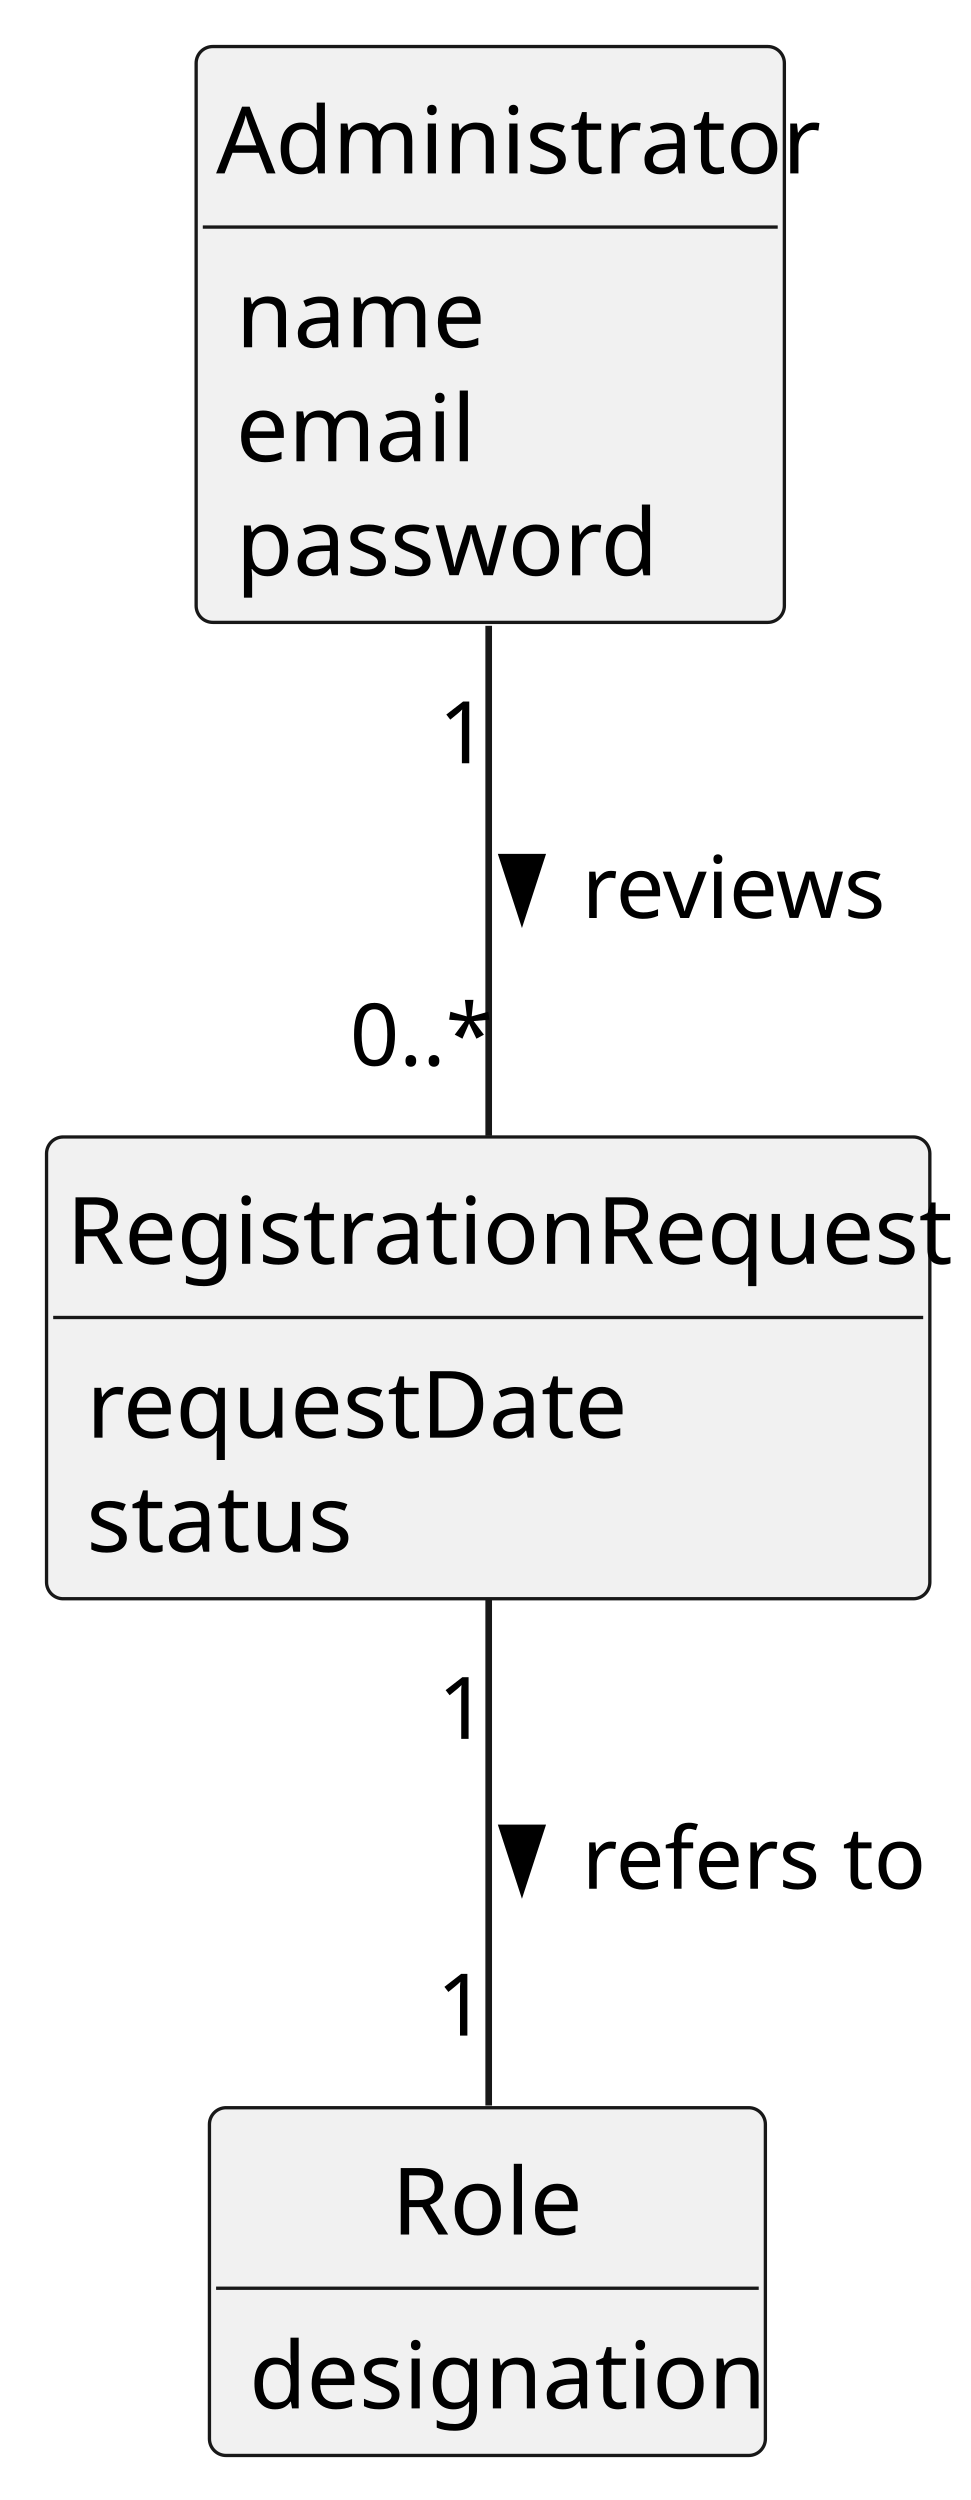
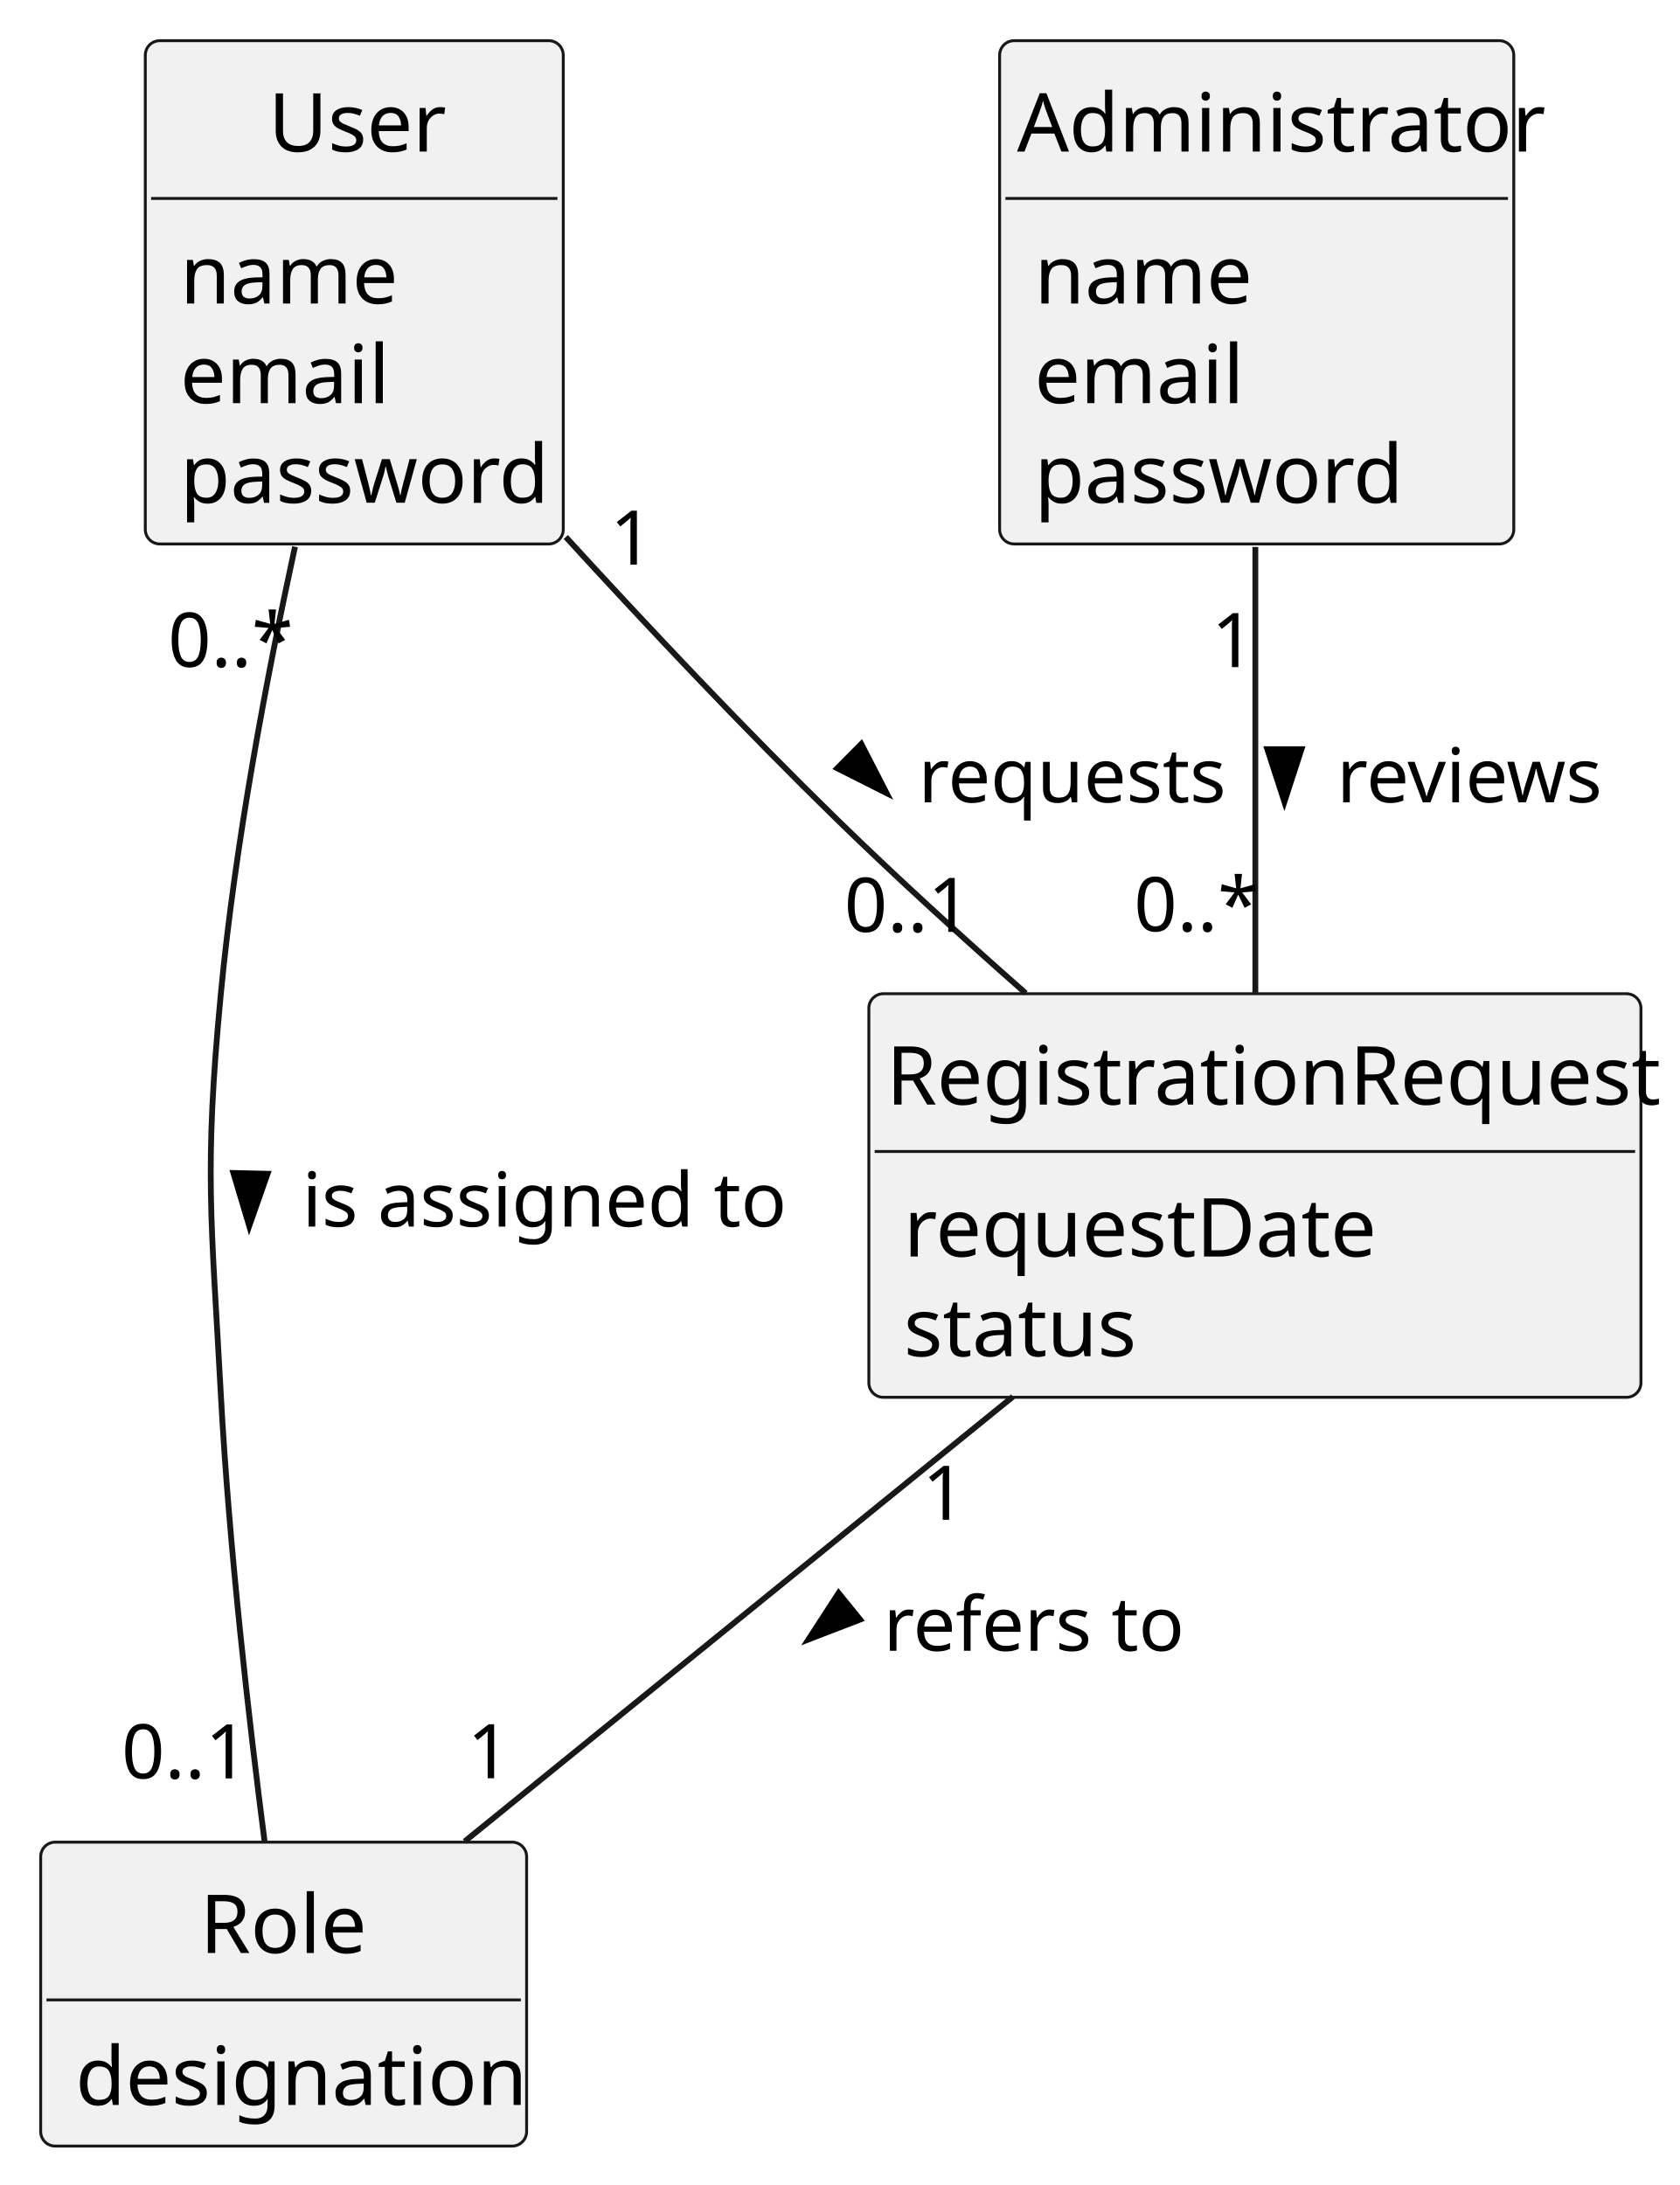
- <svg xmlns="http://www.w3.org/2000/svg" contentStyleType="text/css" data-diagram-type="CLASS" height="376px" preserveAspectRatio="none" style="width:146px;height:376px;background:#FFFFFF;" version="1.1" viewBox="0 0 146 376" width="146px" zoomAndPan="magnify">
+ <svg xmlns="http://www.w3.org/2000/svg" contentStyleType="text/css" data-diagram-type="CLASS" height="376px" preserveAspectRatio="none" style="width:289px;height:376px;background:#FFFFFF;" version="1.1" viewBox="0 0 289 376" width="289px" zoomAndPan="magnify">
  <defs />
  <g>
-     <g class="entity" data-entity="Administrator" data-source-line="8" data-uid="ent0002" id="entity_Administrator">
-       <rect fill="#F1F1F1" height="86.606" rx="2.5" ry="2.5" style="stroke:#181818;stroke-width:0.5;" width="88.469" x="29.5" y="7" />
-       <text fill="#000000" font-family="sans-serif" font-size="14" lengthAdjust="spacing" textLength="82.469" x="32.5" y="26.075">Administrator</text>
-       <line style="stroke:#181818;stroke-width:0.5;" x1="30.5" x2="116.969" y1="34.151" y2="34.151" />
-       <text fill="#000000" font-family="sans-serif" font-size="14" lengthAdjust="spacing" textLength="35.02" x="35.5" y="52.227">name</text>
-       <text fill="#000000" font-family="sans-serif" font-size="14" lengthAdjust="spacing" textLength="33.455" x="35.5" y="69.378">email</text>
-       <text fill="#000000" font-family="sans-serif" font-size="14" lengthAdjust="spacing" textLength="59.917" x="35.5" y="86.529">password</text>
+     <g class="entity" data-entity="User" data-source-line="8" data-uid="ent0002" id="entity_User">
+       <rect fill="#F1F1F1" height="86.606" rx="2.5" ry="2.5" style="stroke:#181818;stroke-width:0.5;" width="71.917" x="25" y="7" />
+       <text fill="#000000" font-family="sans-serif" font-size="14" lengthAdjust="spacing" textLength="29.559" x="46.179" y="26.075">User</text>
+       <line style="stroke:#181818;stroke-width:0.5;" x1="26" x2="95.917" y1="34.151" y2="34.151" />
+       <text fill="#000000" font-family="sans-serif" font-size="14" lengthAdjust="spacing" textLength="35.02" x="31" y="52.227">name</text>
+       <text fill="#000000" font-family="sans-serif" font-size="14" lengthAdjust="spacing" textLength="33.455" x="31" y="69.378">email</text>
+       <text fill="#000000" font-family="sans-serif" font-size="14" lengthAdjust="spacing" textLength="59.917" x="31" y="86.529">password</text>
    </g>
-     <g class="entity" data-entity="RegistrationRequest" data-source-line="14" data-uid="ent0003" id="entity_RegistrationRequest">
-       <rect fill="#F1F1F1" height="69.454" rx="2.5" ry="2.5" style="stroke:#181818;stroke-width:0.5;" width="132.848" x="7" y="171" />
-       <text fill="#000000" font-family="sans-serif" font-size="14" lengthAdjust="spacing" textLength="126.848" x="10" y="190.075">RegistrationRequest</text>
-       <line style="stroke:#181818;stroke-width:0.5;" x1="8" x2="138.848" y1="198.151" y2="198.151" />
-       <text fill="#000000" font-family="sans-serif" font-size="14" lengthAdjust="spacing" textLength="76.269" x="13" y="216.227">requestDate</text>
-       <text fill="#000000" font-family="sans-serif" font-size="14" lengthAdjust="spacing" textLength="37.352" x="13" y="233.378">status</text>
+     <g class="entity" data-entity="Administrator" data-source-line="14" data-uid="ent0003" id="entity_Administrator">
+       <rect fill="#F1F1F1" height="86.606" rx="2.5" ry="2.5" style="stroke:#181818;stroke-width:0.5;" width="88.469" x="172" y="7" />
+       <text fill="#000000" font-family="sans-serif" font-size="14" lengthAdjust="spacing" textLength="82.469" x="175" y="26.075">Administrator</text>
+       <line style="stroke:#181818;stroke-width:0.5;" x1="173" x2="259.469" y1="34.151" y2="34.151" />
+       <text fill="#000000" font-family="sans-serif" font-size="14" lengthAdjust="spacing" textLength="35.02" x="178" y="52.227">name</text>
+       <text fill="#000000" font-family="sans-serif" font-size="14" lengthAdjust="spacing" textLength="33.455" x="178" y="69.378">email</text>
+       <text fill="#000000" font-family="sans-serif" font-size="14" lengthAdjust="spacing" textLength="59.917" x="178" y="86.529">password</text>
    </g>
-     <g class="entity" data-entity="Role" data-source-line="19" data-uid="ent0004" id="entity_Role">
-       <rect fill="#F1F1F1" height="52.303" rx="2.5" ry="2.5" style="stroke:#181818;stroke-width:0.5;" width="83.613" x="31.5" y="317" />
-       <text fill="#000000" font-family="sans-serif" font-size="14" lengthAdjust="spacing" textLength="28.793" x="58.91" y="336.075">Role</text>
-       <line style="stroke:#181818;stroke-width:0.5;" x1="32.5" x2="114.113" y1="344.151" y2="344.151" />
-       <text fill="#000000" font-family="sans-serif" font-size="14" lengthAdjust="spacing" textLength="71.613" x="37.5" y="362.227">designation</text>
+     <g class="entity" data-entity="Role" data-source-line="20" data-uid="ent0004" id="entity_Role">
+       <rect fill="#F1F1F1" height="52.303" rx="2.5" ry="2.5" style="stroke:#181818;stroke-width:0.5;" width="83.613" x="7" y="317" />
+       <text fill="#000000" font-family="sans-serif" font-size="14" lengthAdjust="spacing" textLength="28.793" x="34.41" y="336.075">Role</text>
+       <line style="stroke:#181818;stroke-width:0.5;" x1="8" x2="89.613" y1="344.151" y2="344.151" />
+       <text fill="#000000" font-family="sans-serif" font-size="14" lengthAdjust="spacing" textLength="71.613" x="13" y="362.227">designation</text>
    </g>
-     <g class="link" data-entity-1="Administrator" data-entity-2="RegistrationRequest" data-source-line="23" data-uid="lnk5" id="link_Administrator_RegistrationRequest">
-       <path codeLine="23" d="M73.5,94.12 C73.5,118.35 73.5,148.26 73.5,170.83" fill="none" id="Administrator-RegistrationRequest" style="stroke:#181818;stroke-width:1;" />
-       <polygon fill="#000000" points="78.5,137.963,81.439,128.918,75.561,128.918,78.5,137.963" style="stroke:#000000;stroke-width:1;" />
-       <text fill="#000000" font-family="sans-serif" font-size="13" lengthAdjust="spacing" textLength="44.065" x="87.5" y="138.07">reviews</text>
-       <text fill="#000000" font-family="sans-serif" font-size="13" lengthAdjust="spacing" textLength="7.23" x="65.968" y="114.795">1</text>
-       <text fill="#000000" font-family="sans-serif" font-size="13" lengthAdjust="spacing" textLength="19.513" x="52.609" y="160.251">0..*</text>
+     <g class="entity" data-entity="RegistrationRequest" data-source-line="24" data-uid="ent0005" id="entity_RegistrationRequest">
+       <rect fill="#F1F1F1" height="69.454" rx="2.5" ry="2.5" style="stroke:#181818;stroke-width:0.5;" width="132.848" x="149.5" y="171" />
+       <text fill="#000000" font-family="sans-serif" font-size="14" lengthAdjust="spacing" textLength="126.848" x="152.5" y="190.075">RegistrationRequest</text>
+       <line style="stroke:#181818;stroke-width:0.5;" x1="150.5" x2="281.348" y1="198.151" y2="198.151" />
+       <text fill="#000000" font-family="sans-serif" font-size="14" lengthAdjust="spacing" textLength="76.269" x="155.5" y="216.227">requestDate</text>
+       <text fill="#000000" font-family="sans-serif" font-size="14" lengthAdjust="spacing" textLength="37.352" x="155.5" y="233.378">status</text>
    </g>
-     <g class="link" data-entity-1="RegistrationRequest" data-entity-2="Role" data-source-line="24" data-uid="lnk6" id="link_RegistrationRequest_Role">
-       <path codeLine="24" d="M73.5,240.34 C73.5,264.02 73.5,295.13 73.5,316.67" fill="none" id="RegistrationRequest-Role" style="stroke:#181818;stroke-width:1;" />
-       <polygon fill="#000000" points="78.5,283.963,81.439,274.918,75.561,274.918,78.5,283.963" style="stroke:#000000;stroke-width:1;" />
-       <text fill="#000000" font-family="sans-serif" font-size="13" lengthAdjust="spacing" textLength="47.684" x="87.5" y="284.07">refers to</text>
-       <text fill="#000000" font-family="sans-serif" font-size="13" lengthAdjust="spacing" textLength="7.23" x="65.869" y="261.526">1</text>
-       <text fill="#000000" font-family="sans-serif" font-size="13" lengthAdjust="spacing" textLength="7.23" x="65.682" y="306.151">1</text>
+     <g class="link" data-entity-1="User" data-entity-2="RegistrationRequest" data-source-line="29" data-uid="lnk6" id="link_User_RegistrationRequest">
+       <path codeLine="29" d="M97.35,92.41 C111.57,107.96 128.22,125.61 144,141 C154.26,151.01 165.75,161.46 176.49,170.92" fill="none" id="User-RegistrationRequest" style="stroke:#181818;stroke-width:1;" />
+       <polygon fill="#000000" points="152.55,136.484,148.198,128.028,144.059,132.201,152.55,136.484" style="stroke:#000000;stroke-width:1;" />
+       <text fill="#000000" font-family="sans-serif" font-size="13" lengthAdjust="spacing" textLength="49.861" x="158" y="138.07">requests</text>
+       <text fill="#000000" font-family="sans-serif" font-size="13" lengthAdjust="spacing" textLength="7.23" x="104.976" y="97.165">1</text>
+       <text fill="#000000" font-family="sans-serif" font-size="13" lengthAdjust="spacing" textLength="21.684" x="145.262" y="160.359">0..1</text>
+     </g>
+     <g class="link" data-entity-1="Administrator" data-entity-2="RegistrationRequest" data-source-line="30" data-uid="lnk7" id="link_Administrator_RegistrationRequest">
+       <path codeLine="30" d="M216,94.12 C216,118.35 216,148.26 216,170.83" fill="none" id="Administrator-RegistrationRequest" style="stroke:#181818;stroke-width:1;" />
+       <polygon fill="#000000" points="221,137.963,223.939,128.918,218.061,128.918,221,137.963" style="stroke:#000000;stroke-width:1;" />
+       <text fill="#000000" font-family="sans-serif" font-size="13" lengthAdjust="spacing" textLength="44.065" x="230" y="138.07">reviews</text>
+       <text fill="#000000" font-family="sans-serif" font-size="13" lengthAdjust="spacing" textLength="7.23" x="208.468" y="114.795">1</text>
+       <text fill="#000000" font-family="sans-serif" font-size="13" lengthAdjust="spacing" textLength="19.513" x="195.109" y="160.251">0..*</text>
+     </g>
+     <g class="link" data-entity-1="RegistrationRequest" data-entity-2="Role" data-source-line="31" data-uid="lnk8" id="link_RegistrationRequest_Role">
+       <path codeLine="31" d="M174.29,240.34 C145.02,264.09 106.51,295.34 79.95,316.88" fill="none" id="RegistrationRequest-Role" style="stroke:#181818;stroke-width:1;" />
+       <polygon fill="#000000" points="139.117,282.113,147.993,278.697,144.29,274.132,139.117,282.113" style="stroke:#000000;stroke-width:1;" />
+       <text fill="#000000" font-family="sans-serif" font-size="13" lengthAdjust="spacing" textLength="47.684" x="152" y="284.07">refers to</text>
+       <text fill="#000000" font-family="sans-serif" font-size="13" lengthAdjust="spacing" textLength="7.23" x="158.708" y="261.526">1</text>
+       <text fill="#000000" font-family="sans-serif" font-size="13" lengthAdjust="spacing" textLength="7.23" x="80.41" y="305.998">1</text>
+     </g>
+     <g class="link" data-entity-1="User" data-entity-2="Role" data-source-line="32" data-uid="lnk9" id="link_User_Role">
+       <path codeLine="32" d="M50.76,94.08 C45.83,116.77 40.46,145.24 38,171 C35.09,201.53 36.35,209.38 38,240 C39.42,266.32 42.87,296.3 45.53,316.91" fill="none" id="User-Role" style="stroke:#181818;stroke-width:1;" />
+       <polygon fill="#000000" points="42.883,210.962,46.033,201.988,40.157,201.85,42.883,210.962" style="stroke:#000000;stroke-width:1;" />
+       <text fill="#000000" font-family="sans-serif" font-size="13" lengthAdjust="spacing" textLength="79.492" x="52" y="211.07">is assigned to</text>
+       <text fill="#000000" font-family="sans-serif" font-size="13" lengthAdjust="spacing" textLength="19.513" x="28.904" y="114.749">0..*</text>
+       <text fill="#000000" font-family="sans-serif" font-size="13" lengthAdjust="spacing" textLength="21.684" x="20.919" y="306.036">0..1</text>
    </g>
  </g>
</svg>
